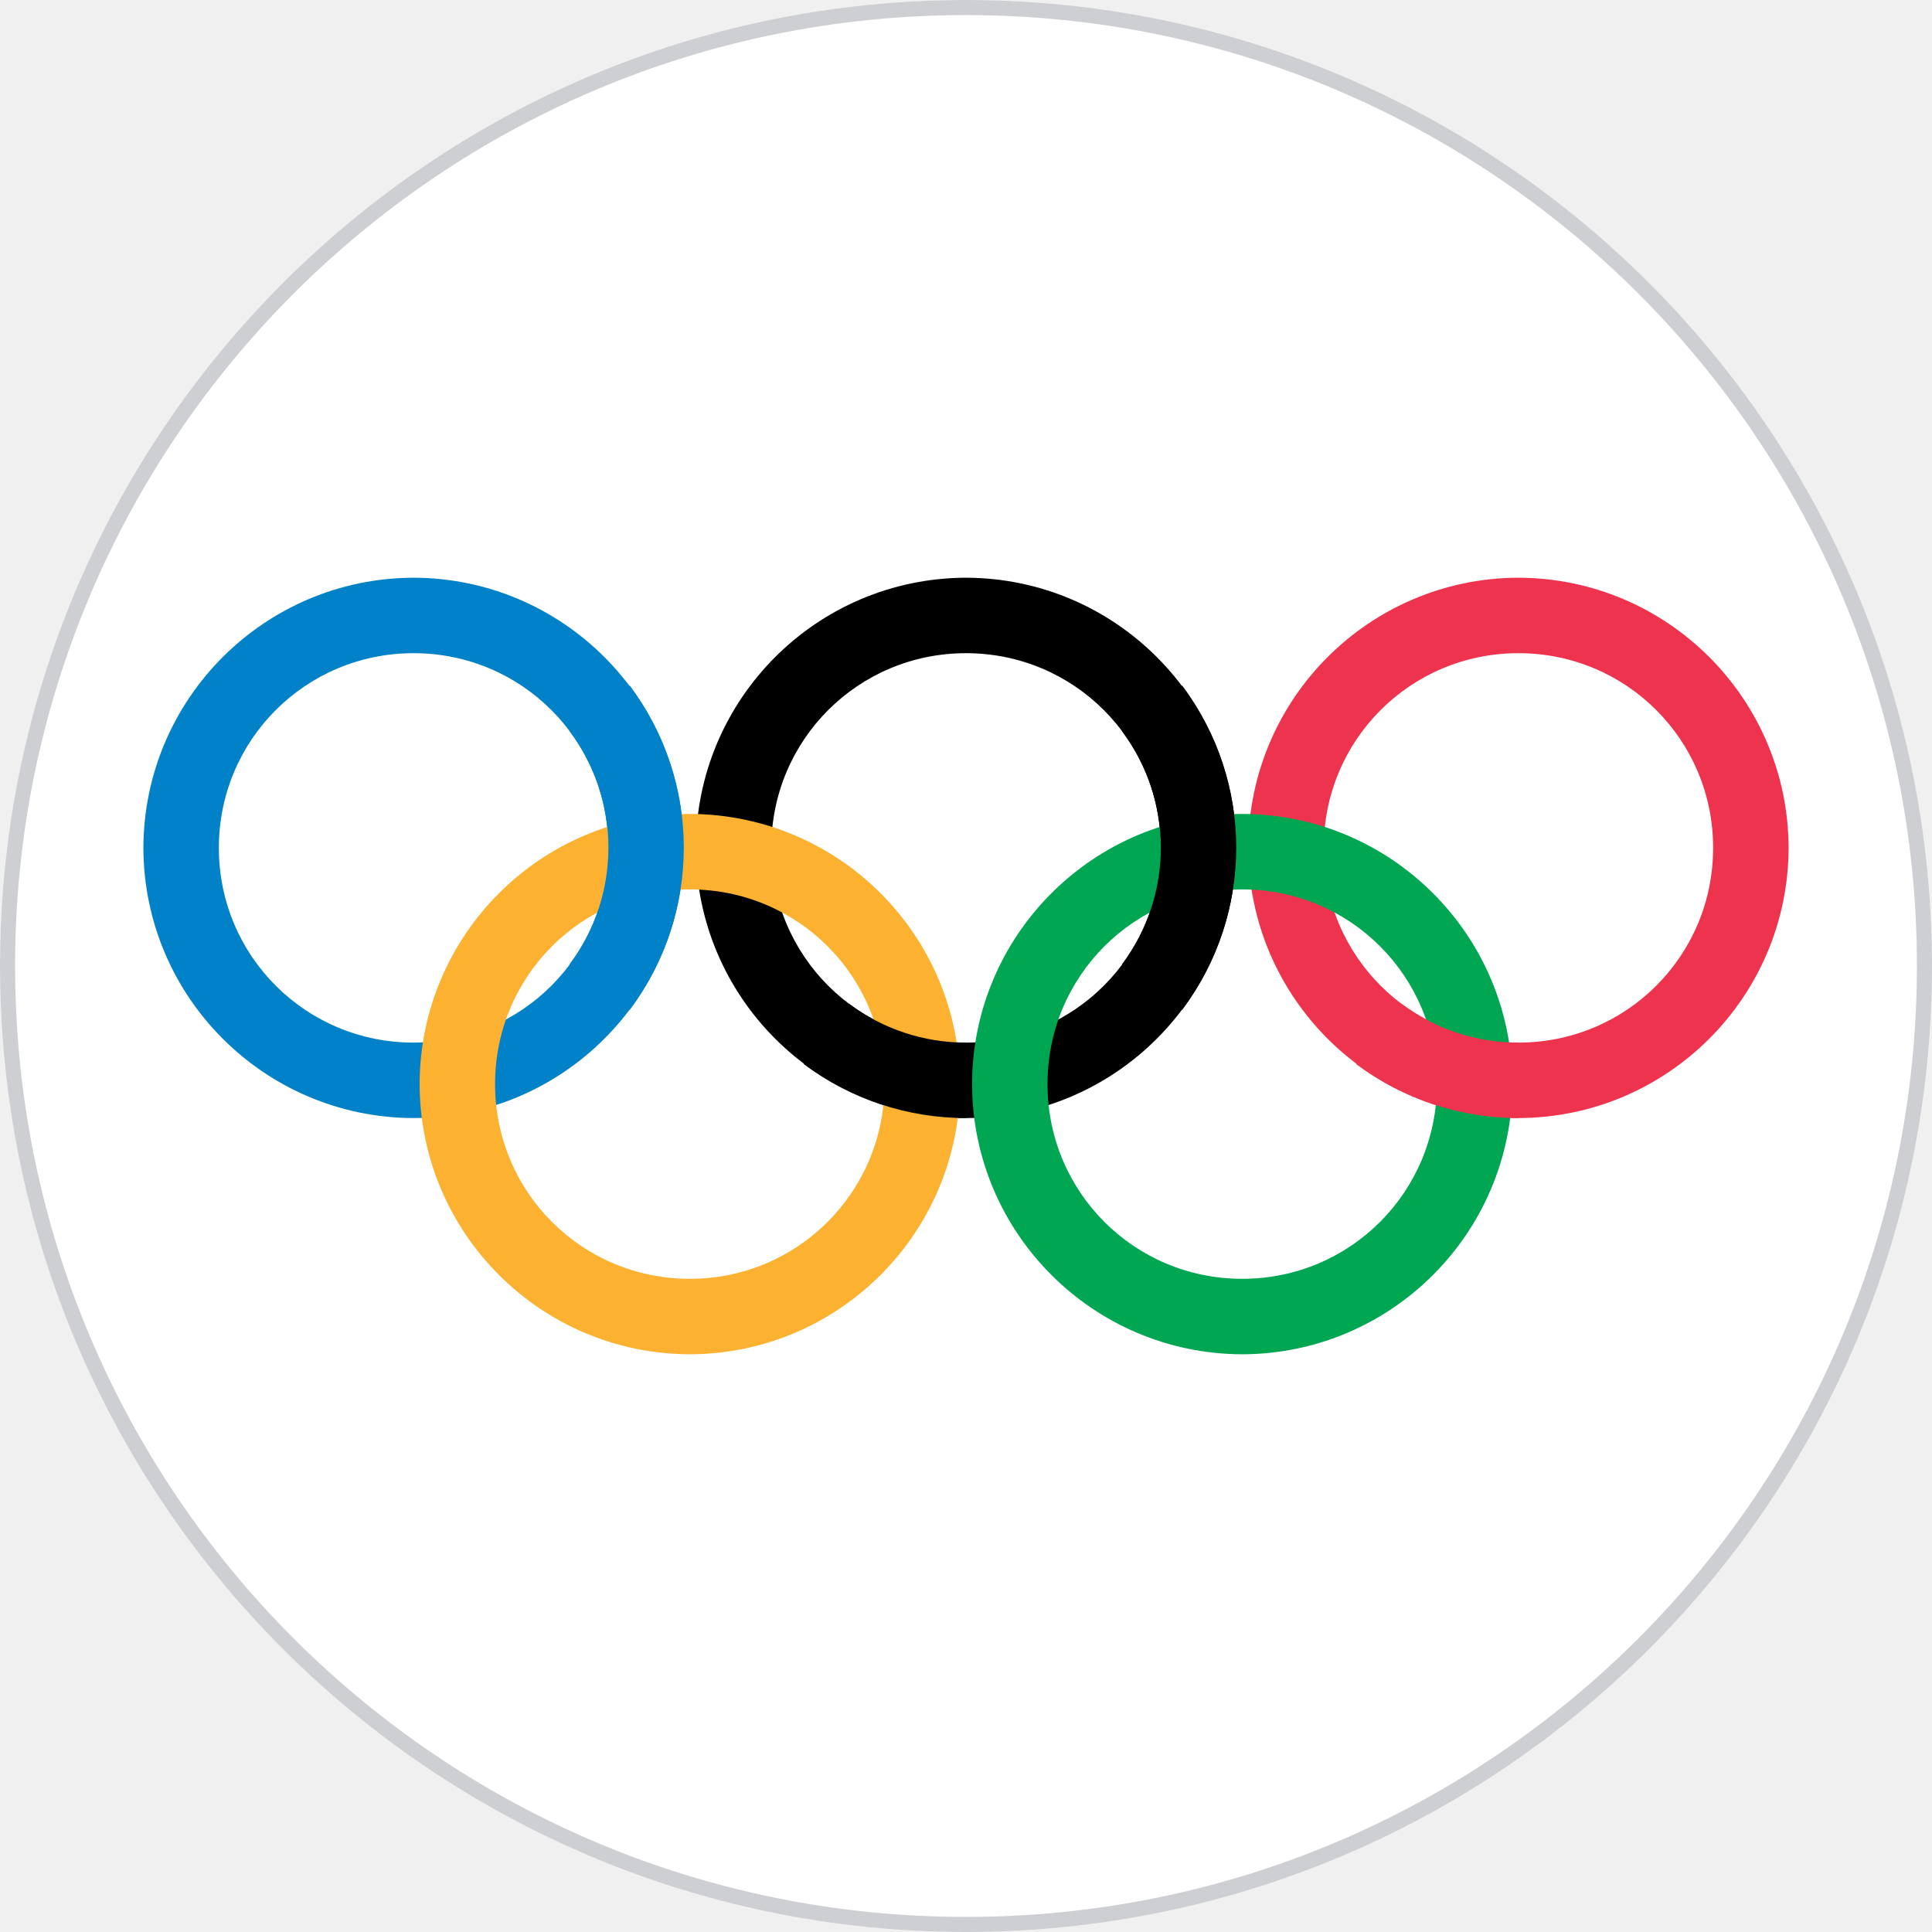
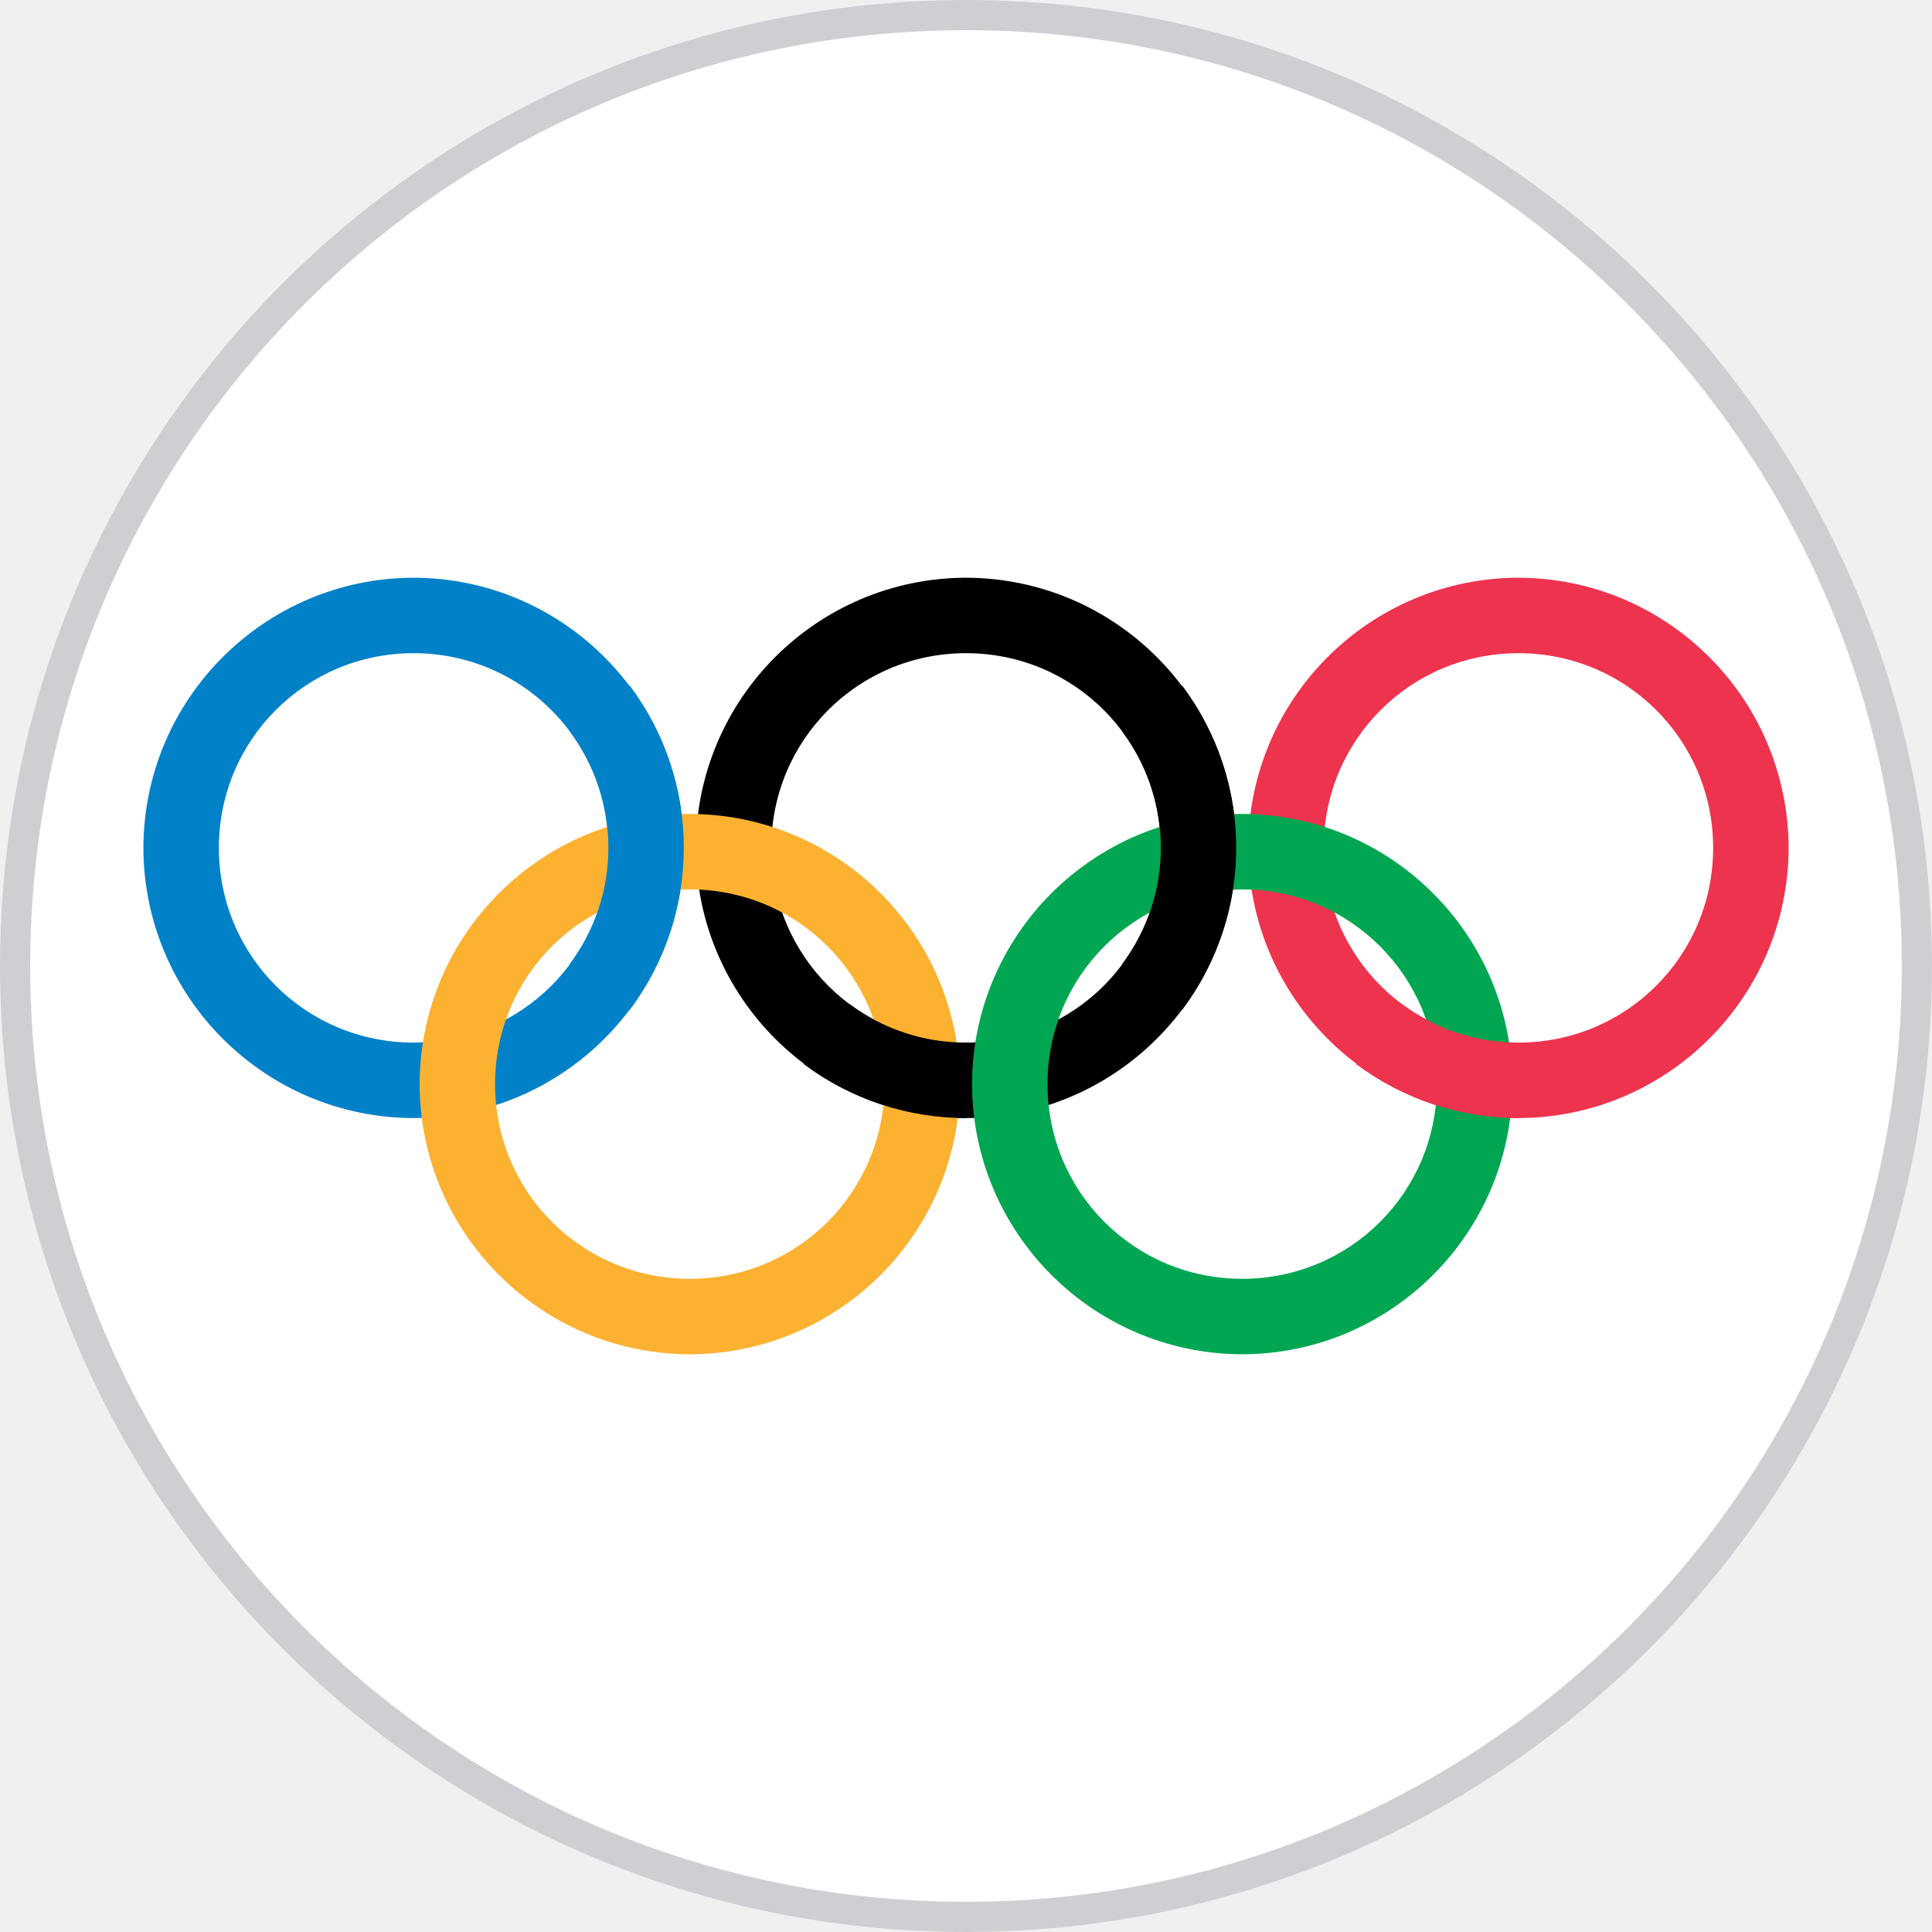
<svg xmlns="http://www.w3.org/2000/svg" width="512" height="512" viewBox="0 0 512 512">
  <defs>
    <clipPath id="c">
      <circle cx="256" cy="256" r="256" />
    </clipPath>
  </defs>
  <g clip-path="url(#c)">
    <path fill="#FFFFFF" d="M0 0h512v512H0z" />
    <path fill="#0081C8" d="M109.6 153.1A71.8 71.8 0 0 0 38 224.7a71.8 71.8 0 0 0 71.6 71.6 71.8 71.8 0 0 0 71.6-71.6 71.8 71.8 0 0 0-71.6-71.6zm0 20c28.6 0 51.6 23 51.6 51.6s-23 51.6-51.6 51.6-51.6-23-51.6-51.6 23-51.6 51.6-51.6z" />
    <path fill="#000000" d="M256 153.1a71.8 71.8 0 0 0-71.6 71.6 71.8 71.8 0 0 0 71.6 71.6 71.8 71.8 0 0 0 71.6-71.6 71.8 71.8 0 0 0-71.6-71.6zm0 20c28.6 0 51.6 23 51.6 51.6s-23 51.6-51.6 51.6-51.6-23-51.6-51.6 23-51.6 51.6-51.6z" />
    <path fill="#EE334E" d="M402.4 153.1a71.8 71.8 0 0 0-71.6 71.6 71.8 71.8 0 0 0 71.6 71.6 71.8 71.8 0 0 0 71.6-71.6 71.8 71.8 0 0 0-71.6-71.6zm0 20c28.6 0 51.6 23 51.6 51.6s-23 51.6-51.6 51.6-51.6-23-51.6-51.6 23-51.6 51.6-51.6z" />
    <path fill="#FCB131" d="M182.8 215.7a71.8 71.8 0 0 0-71.6 71.6 71.8 71.8 0 0 0 71.6 71.6 71.8 71.8 0 0 0 71.6-71.6 71.8 71.8 0 0 0-71.6-71.6zm0 20c28.6 0 51.6 23 51.6 51.6s-23 51.6-51.6 51.6-51.6-23-51.6-51.6 23-51.6 51.6-51.6z" />
    <path fill="#00A651" d="M329.2 215.7a71.8 71.8 0 0 0-71.6 71.6 71.8 71.8 0 0 0 71.6 71.6 71.8 71.8 0 0 0 71.6-71.6 71.8 71.8 0 0 0-71.6-71.6zm0 20c28.6 0 51.6 23 51.6 51.6s-23 51.6-51.6 51.6-51.6-23-51.6-51.6 23-51.6 51.6-51.6z" />
    <path fill="#0081C8" d="m166.9 181.7-16 12a51.5 51.5 0 0 1 0 61.9l16 12a71.6 71.6 0 0 0 0-85.9z" />
    <path fill="#000000" d="m313.3 181.7-16 12a51.5 51.5 0 0 1 0 61.9l16 12a71.6 71.6 0 0 0 0-85.9zM225 266l-12 16a71.7 71.7 0 0 0 43 14.3v-20a51.5 51.5 0 0 1-31-10.3z" />
    <path fill="#EE334E" d="m371.4 266-12 16a71.7 71.7 0 0 0 43 14.3v-20a51.5 51.5 0 0 1-31-10.3z" />
-     <circle cx="256" cy="256" r="256" fill="none" stroke="#cdcfd3" stroke-width="8" />
+     <circle cx="256" cy="256" r="256" fill="none" stroke="#cdcfd3" stroke-width="16" />
  </g>
</svg>
